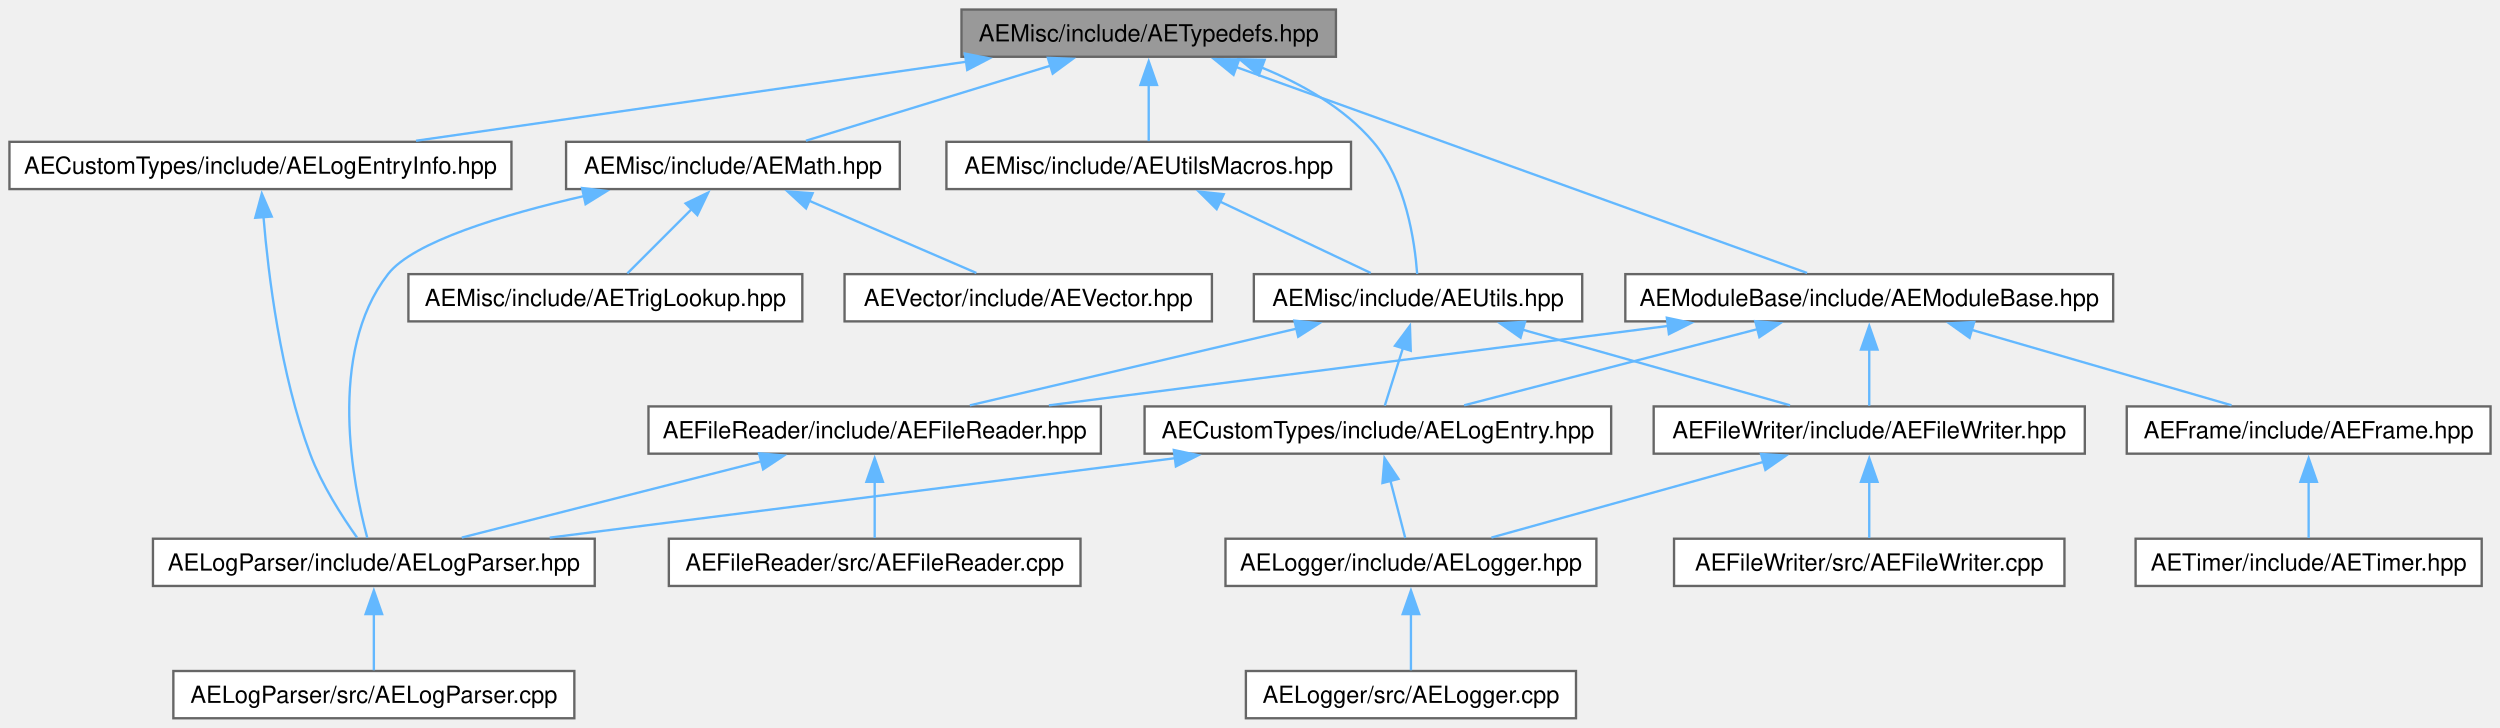
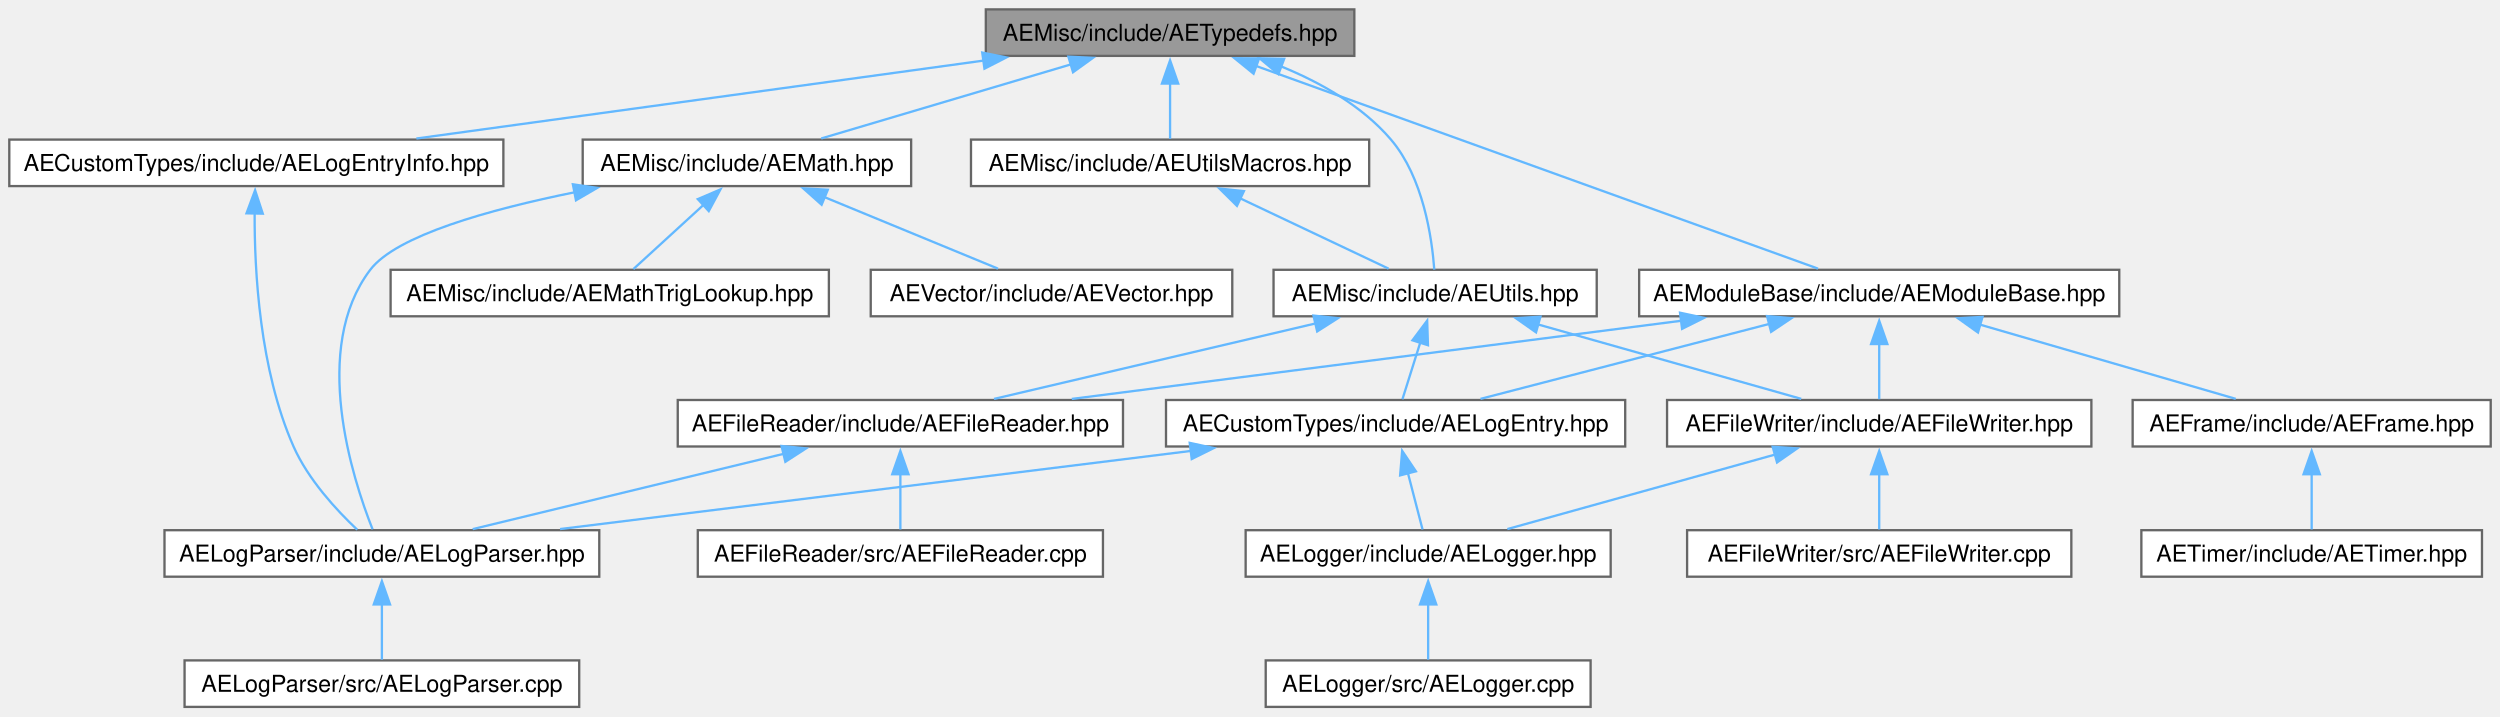
- <svg xmlns="http://www.w3.org/2000/svg" xmlns:xlink="http://www.w3.org/1999/xlink" width="1058pt" height="308pt" viewBox="0.00 0.00 1058.25 308.00">
+ <svg xmlns="http://www.w3.org/2000/svg" xmlns:xlink="http://www.w3.org/1999/xlink" width="1075pt" height="308pt" viewBox="0.00 0.00 1075.25 308.00">
  <g id="graph0" class="graph" transform="scale(1 1) rotate(0) translate(4 304)">
    <g id="Node000001" class="node">
      <g id="a_Node000001">
        <a xlink:title="This file contains the engine's typedefs and variable type aliases.">
-           <polygon fill="#999999" stroke="#666666" points="561.5,-300 403,-300 403,-280 561.5,-280 561.5,-300" />
-           <text text-anchor="middle" x="482.25" y="-286.5" font-family="Helvetica,sans-Serif" font-size="10.00">AEMisc/include/AETypedefs.hpp</text>
+           <polygon fill="#999999" stroke="#666666" points="578.5,-300 420,-300 420,-280 578.5,-280 578.5,-300" />
+           <text text-anchor="middle" x="499.25" y="-286.5" font-family="Helvetica,sans-Serif" font-size="10.00">AEMisc/include/AETypedefs.hpp</text>
        </a>
      </g>
    </g>
    <g id="Node000002" class="node">
      <g id="a_Node000002">
        <a xlink:href="../../db/dcb/_a_e_log_entry_info_8hpp.html" target="_top" xlink:title=" ">
          <polygon fill="white" stroke="#666666" points="212.5,-244 0,-244 0,-224 212.5,-224 212.5,-244" />
          <text text-anchor="middle" x="106.25" y="-230.5" font-family="Helvetica,sans-Serif" font-size="10.00">AECustomTypes/include/AELogEntryInfo.hpp</text>
        </a>
      </g>
    </g>
    <g id="edge1_Node000001_Node000002" class="edge">
      <g id="a_edge1_Node000001_Node000002">
        <a xlink:title=" ">
-           <path fill="none" stroke="#63b8ff" d="M405.16,-277.93C336.49,-268.07 237.11,-253.79 172.1,-244.46" />
-           <polygon fill="#63b8ff" stroke="#63b8ff" points="404.43,-281.36 414.83,-279.32 405.43,-274.43 404.43,-281.36" />
+           <path fill="none" stroke="#63b8ff" d="M419.11,-277.99C347.33,-268.13 243.17,-253.81 175.08,-244.46" />
+           <polygon fill="#63b8ff" stroke="#63b8ff" points="418.46,-281.43 428.85,-279.33 419.42,-274.5 418.46,-281.43" />
        </a>
      </g>
    </g>
    <g id="Node000005" class="node">
      <g id="a_Node000005">
        <a xlink:href="../../d1/da4/_a_e_math_8hpp.html" target="_top" xlink:title="This file contains the engine's math and math-related functions.">
-           <polygon fill="white" stroke="#666666" points="376.88,-244 235.62,-244 235.62,-224 376.88,-224 376.88,-244" />
-           <text text-anchor="middle" x="306.25" y="-230.5" font-family="Helvetica,sans-Serif" font-size="10.00">AEMisc/include/AEMath.hpp</text>
+           <polygon fill="white" stroke="#666666" points="387.88,-244 246.62,-244 246.62,-224 387.88,-224 387.88,-244" />
+           <text text-anchor="middle" x="317.25" y="-230.5" font-family="Helvetica,sans-Serif" font-size="10.00">AEMisc/include/AEMath.hpp</text>
        </a>
      </g>
    </g>
    <g id="edge4_Node000001_Node000005" class="edge">
      <g id="a_edge4_Node000001_Node000005">
        <a xlink:title=" ">
-           <path fill="none" stroke="#63b8ff" d="M440.87,-276.31C409.11,-266.56 365.95,-253.32 337.15,-244.48" />
-           <polygon fill="#63b8ff" stroke="#63b8ff" points="439.56,-279.56 450.15,-279.15 441.61,-272.87 439.56,-279.56" />
+           <path fill="none" stroke="#63b8ff" d="M456.89,-276.43C424.01,-266.67 379.11,-253.35 349.2,-244.48" />
+           <polygon fill="#63b8ff" stroke="#63b8ff" points="455.51,-279.67 466.1,-279.16 457.51,-272.96 455.51,-279.67" />
        </a>
      </g>
    </g>
    <g id="Node000008" class="node">
      <g id="a_Node000008">
        <a xlink:href="../../de/de8/_a_e_utils_8hpp.html" target="_top" xlink:title="This file contains the engine's usefull utilities for trivial tasks.">
-           <polygon fill="white" stroke="#666666" points="665.75,-188 526.75,-188 526.75,-168 665.75,-168 665.75,-188" />
-           <text text-anchor="middle" x="596.25" y="-174.5" font-family="Helvetica,sans-Serif" font-size="10.00">AEMisc/include/AEUtils.hpp</text>
+           <polygon fill="white" stroke="#666666" points="682.75,-188 543.75,-188 543.75,-168 682.75,-168 682.75,-188" />
+           <text text-anchor="middle" x="613.25" y="-174.5" font-family="Helvetica,sans-Serif" font-size="10.00">AEMisc/include/AEUtils.hpp</text>
        </a>
      </g>
    </g>
    <g id="edge8_Node000001_Node000008" class="edge">
      <g id="a_edge8_Node000001_Node000008">
        <a xlink:title=" ">
-           <path fill="none" stroke="#63b8ff" d="M529.75,-275.58C546.82,-268.64 564.89,-258.49 577.25,-244 591.14,-227.72 594.88,-201.74 595.89,-188.07" />
-           <polygon fill="#63b8ff" stroke="#63b8ff" points="528.86,-272.18 520.73,-278.97 531.33,-278.73 528.86,-272.18" />
+           <path fill="none" stroke="#63b8ff" d="M546.75,-275.58C563.82,-268.64 581.89,-258.49 594.25,-244 608.14,-227.72 611.88,-201.74 612.89,-188.07" />
+           <polygon fill="#63b8ff" stroke="#63b8ff" points="545.86,-272.18 537.73,-278.97 548.33,-278.73 545.86,-272.18" />
        </a>
      </g>
    </g>
    <g id="Node000016" class="node">
      <g id="a_Node000016">
-         <a xlink:href="../../d9/d6a/_a_e_utils_macros_8hpp.html" target="_top" xlink:title="This file contains the engine's usefull macros for trivial tasks.">
-           <polygon fill="white" stroke="#666666" points="567.88,-244 396.62,-244 396.62,-224 567.88,-224 567.88,-244" />
-           <text text-anchor="middle" x="482.25" y="-230.5" font-family="Helvetica,sans-Serif" font-size="10.00">AEMisc/include/AEUtilsMacros.hpp</text>
+         <a xlink:href="../../d9/d6a/_a_e_utils_macros_8hpp.html" target="_top" xlink:title="This file contains the engine's macros for trivial tasks.">
+           <polygon fill="white" stroke="#666666" points="584.88,-244 413.62,-244 413.62,-224 584.88,-224 584.88,-244" />
+           <text text-anchor="middle" x="499.25" y="-230.5" font-family="Helvetica,sans-Serif" font-size="10.00">AEMisc/include/AEUtilsMacros.hpp</text>
        </a>
      </g>
    </g>
    <g id="edge19_Node000001_Node000016" class="edge">
      <g id="a_edge19_Node000001_Node000016">
        <a xlink:title=" ">
-           <path fill="none" stroke="#63b8ff" d="M482.25,-268.13C482.25,-259.9 482.25,-250.85 482.25,-244.3" />
-           <polygon fill="#63b8ff" stroke="#63b8ff" points="478.75,-268.08 482.25,-278.08 485.75,-268.08 478.75,-268.08" />
+           <path fill="none" stroke="#63b8ff" d="M499.25,-268.13C499.25,-259.9 499.25,-250.85 499.25,-244.3" />
+           <polygon fill="#63b8ff" stroke="#63b8ff" points="495.75,-268.08 499.25,-278.08 502.75,-268.08 495.75,-268.08" />
        </a>
      </g>
    </g>
    <g id="Node000017" class="node">
      <g id="a_Node000017">
        <a xlink:href="../../d7/d7f/_a_e_module_base_8hpp.html" target="_top" xlink:title=" ">
-           <polygon fill="white" stroke="#666666" points="890.5,-188 684,-188 684,-168 890.5,-168 890.5,-188" />
-           <text text-anchor="middle" x="787.25" y="-174.5" font-family="Helvetica,sans-Serif" font-size="10.00">AEModuleBase/include/AEModuleBase.hpp</text>
+           <polygon fill="white" stroke="#666666" points="907.5,-188 701,-188 701,-168 907.5,-168 907.5,-188" />
+           <text text-anchor="middle" x="804.25" y="-174.5" font-family="Helvetica,sans-Serif" font-size="10.00">AEModuleBase/include/AEModuleBase.hpp</text>
        </a>
      </g>
    </g>
    <g id="edge21_Node000001_Node000017" class="edge">
      <g id="a_edge21_Node000001_Node000017">
        <a xlink:title=" ">
-           <path fill="none" stroke="#63b8ff" d="M519.05,-275.73C581.44,-253.22 706.51,-208.12 760.94,-188.49" />
-           <polygon fill="#63b8ff" stroke="#63b8ff" points="518.16,-272.33 509.94,-279.01 520.54,-278.91 518.16,-272.33" />
+           <path fill="none" stroke="#63b8ff" d="M536.05,-275.73C598.44,-253.22 723.51,-208.12 777.94,-188.49" />
+           <polygon fill="#63b8ff" stroke="#63b8ff" points="535.16,-272.33 526.94,-279.01 537.54,-278.91 535.16,-272.33" />
        </a>
      </g>
    </g>
    <g id="Node000003" class="node">
      <g id="a_Node000003">
        <a xlink:href="../../d0/dab/_a_e_log_parser_8hpp.html" target="_top" xlink:title=" ">
-           <polygon fill="white" stroke="#666666" points="247.75,-76 60.75,-76 60.75,-56 247.75,-56 247.75,-76" />
-           <text text-anchor="middle" x="154.25" y="-62.5" font-family="Helvetica,sans-Serif" font-size="10.00">AELogParser/include/AELogParser.hpp</text>
+           <polygon fill="white" stroke="#666666" points="253.75,-76 66.75,-76 66.75,-56 253.75,-56 253.75,-76" />
+           <text text-anchor="middle" x="160.25" y="-62.5" font-family="Helvetica,sans-Serif" font-size="10.00">AELogParser/include/AELogParser.hpp</text>
        </a>
      </g>
    </g>
    <g id="edge2_Node000002_Node000003" class="edge">
      <g id="a_edge2_Node000002_Node000003">
        <a xlink:title=" ">
-           <path fill="none" stroke="#63b8ff" d="M107.54,-212.14C109.58,-187.53 114.71,-145.71 127.25,-112 132.14,-98.85 140.92,-85.24 147.14,-76.48" />
-           <polygon fill="#63b8ff" stroke="#63b8ff" points="104.05,-211.85 106.82,-222.08 111.03,-212.36 104.05,-211.85" />
+           <path fill="none" stroke="#63b8ff" d="M105.52,-212.5C105.4,-187.65 107.65,-145.01 122.25,-112 128.54,-97.79 140.75,-84.59 149.64,-76.21" />
+           <polygon fill="#63b8ff" stroke="#63b8ff" points="102.02,-212.29 105.72,-222.21 109.02,-212.14 102.02,-212.29" />
        </a>
      </g>
    </g>
    <g id="Node000004" class="node">
      <g id="a_Node000004">
        <a xlink:href="../../d2/d77/_a_e_log_parser_8cpp.html" target="_top" xlink:title=" ">
-           <polygon fill="white" stroke="#666666" points="239.12,-20 69.38,-20 69.38,0 239.12,0 239.12,-20" />
-           <text text-anchor="middle" x="154.25" y="-6.5" font-family="Helvetica,sans-Serif" font-size="10.00">AELogParser/src/AELogParser.cpp</text>
+           <polygon fill="white" stroke="#666666" points="245.12,-20 75.38,-20 75.38,0 245.12,0 245.12,-20" />
+           <text text-anchor="middle" x="160.25" y="-6.5" font-family="Helvetica,sans-Serif" font-size="10.00">AELogParser/src/AELogParser.cpp</text>
        </a>
      </g>
    </g>
    <g id="edge3_Node000003_Node000004" class="edge">
      <g id="a_edge3_Node000003_Node000004">
        <a xlink:title=" ">
-           <path fill="none" stroke="#63b8ff" d="M154.25,-44.13C154.25,-35.9 154.25,-26.85 154.25,-20.3" />
-           <polygon fill="#63b8ff" stroke="#63b8ff" points="150.75,-44.08 154.25,-54.08 157.75,-44.08 150.75,-44.08" />
+           <path fill="none" stroke="#63b8ff" d="M160.25,-44.13C160.25,-35.9 160.25,-26.85 160.25,-20.3" />
+           <polygon fill="#63b8ff" stroke="#63b8ff" points="156.75,-44.08 160.25,-54.08 163.75,-44.08 156.75,-44.08" />
        </a>
      </g>
    </g>
    <g id="edge5_Node000005_Node000003" class="edge">
      <g id="a_edge5_Node000005_Node000003">
        <a xlink:title=" ">
-           <path fill="none" stroke="#63b8ff" d="M243.31,-221.07C208.8,-213.15 170.9,-201.7 160.25,-188 134.18,-154.45 145.52,-98.51 151.46,-76.4" />
-           <polygon fill="#63b8ff" stroke="#63b8ff" points="242.37,-224.45 252.89,-223.19 243.88,-217.61 242.37,-224.45" />
+           <path fill="none" stroke="#63b8ff" d="M243.41,-221.39C206.12,-213.86 166.42,-202.7 155.25,-188 129.55,-154.19 147.52,-98.4 156.25,-76.37" />
+           <polygon fill="#63b8ff" stroke="#63b8ff" points="242.39,-224.76 252.87,-223.23 243.72,-217.89 242.39,-224.76" />
        </a>
      </g>
    </g>
    <g id="Node000006" class="node">
      <g id="a_Node000006">
-         <a xlink:href="../../d7/d4a/_a_e_trig_lookup_8hpp.html" target="_top" xlink:title="This file contains the engine's trigonometric function lookup tables.">
-           <polygon fill="white" stroke="#666666" points="335.62,-188 168.88,-188 168.88,-168 335.62,-168 335.62,-188" />
-           <text text-anchor="middle" x="252.25" y="-174.5" font-family="Helvetica,sans-Serif" font-size="10.00">AEMisc/include/AETrigLookup.hpp</text>
+         <a xlink:href="../../d2/d57/_a_e_math_trig_lookup_8hpp.html" target="_top" xlink:title="This file contains the engine's trigonometric function lookup tables.">
+           <polygon fill="white" stroke="#666666" points="352.5,-188 164,-188 164,-168 352.5,-168 352.5,-188" />
+           <text text-anchor="middle" x="258.25" y="-174.5" font-family="Helvetica,sans-Serif" font-size="10.00">AEMisc/include/AEMathTrigLookup.hpp</text>
        </a>
      </g>
    </g>
    <g id="edge6_Node000005_Node000006" class="edge">
      <g id="a_edge6_Node000005_Node000006">
        <a xlink:title=" ">
-           <path fill="none" stroke="#63b8ff" d="M288.82,-215.57C279.75,-206.5 269.03,-195.78 261.55,-188.3" />
-           <polygon fill="#63b8ff" stroke="#63b8ff" points="286.23,-217.93 295.77,-222.52 291.18,-212.98 286.23,-217.93" />
+           <path fill="none" stroke="#63b8ff" d="M298.51,-215.85C288.54,-206.72 276.67,-195.86 268.41,-188.3" />
+           <polygon fill="#63b8ff" stroke="#63b8ff" points="296.12,-218.4 305.86,-222.57 300.84,-213.24 296.12,-218.4" />
        </a>
      </g>
    </g>
    <g id="Node000007" class="node">
      <g id="a_Node000007">
        <a xlink:href="../../d7/d09/_a_e_vector_8hpp.html" target="_top" xlink:title=" ">
-           <polygon fill="white" stroke="#666666" points="509,-188 353.5,-188 353.5,-168 509,-168 509,-188" />
-           <text text-anchor="middle" x="431.25" y="-174.5" font-family="Helvetica,sans-Serif" font-size="10.00">AEVector/include/AEVector.hpp</text>
+           <polygon fill="white" stroke="#666666" points="526,-188 370.5,-188 370.5,-168 526,-168 526,-188" />
+           <text text-anchor="middle" x="448.25" y="-174.5" font-family="Helvetica,sans-Serif" font-size="10.00">AEVector/include/AEVector.hpp</text>
        </a>
      </g>
    </g>
    <g id="edge7_Node000005_Node000007" class="edge">
      <g id="a_edge7_Node000005_Node000007">
        <a xlink:title=" ">
-           <path fill="none" stroke="#63b8ff" d="M338.33,-219.14C360.59,-209.52 389.66,-196.97 409.31,-188.48" />
-           <polygon fill="#63b8ff" stroke="#63b8ff" points="337.2,-215.81 329.41,-222.99 339.98,-222.24 337.2,-215.81" />
+           <path fill="none" stroke="#63b8ff" d="M350.55,-219.27C373.92,-209.64 404.57,-197.01 425.25,-188.48" />
+           <polygon fill="#63b8ff" stroke="#63b8ff" points="349.38,-215.97 341.47,-223.02 352.05,-222.44 349.38,-215.97" />
        </a>
      </g>
    </g>
    <g id="Node000009" class="node">
      <g id="a_Node000009">
        <a xlink:href="../../dc/dc6/_a_e_log_entry_8hpp.html" target="_top" xlink:title=" ">
-           <polygon fill="white" stroke="#666666" points="678,-132 480.5,-132 480.5,-112 678,-112 678,-132" />
-           <text text-anchor="middle" x="579.25" y="-118.5" font-family="Helvetica,sans-Serif" font-size="10.00">AECustomTypes/include/AELogEntry.hpp</text>
+           <polygon fill="white" stroke="#666666" points="695,-132 497.5,-132 497.5,-112 695,-112 695,-132" />
+           <text text-anchor="middle" x="596.25" y="-118.5" font-family="Helvetica,sans-Serif" font-size="10.00">AECustomTypes/include/AELogEntry.hpp</text>
        </a>
      </g>
    </g>
    <g id="edge9_Node000008_Node000009" class="edge">
      <g id="a_edge9_Node000008_Node000009">
        <a xlink:title=" ">
-           <path fill="none" stroke="#63b8ff" d="M589.86,-156.71C587.22,-148.32 584.29,-139.01 582.18,-132.3" />
-           <polygon fill="#63b8ff" stroke="#63b8ff" points="586.49,-157.66 592.83,-166.15 593.17,-155.56 586.49,-157.66" />
+           <path fill="none" stroke="#63b8ff" d="M606.86,-156.71C604.22,-148.32 601.29,-139.01 599.18,-132.3" />
+           <polygon fill="#63b8ff" stroke="#63b8ff" points="603.49,-157.66 609.83,-166.15 610.17,-155.56 603.49,-157.66" />
        </a>
      </g>
    </g>
    <g id="Node000012" class="node">
      <g id="a_Node000012">
        <a xlink:href="../../d3/dda/_a_e_file_reader_8hpp.html" target="_top" xlink:title=" ">
-           <polygon fill="white" stroke="#666666" points="462,-132 270.5,-132 270.5,-112 462,-112 462,-132" />
-           <text text-anchor="middle" x="366.25" y="-118.5" font-family="Helvetica,sans-Serif" font-size="10.00">AEFileReader/include/AEFileReader.hpp</text>
+           <polygon fill="white" stroke="#666666" points="479,-132 287.5,-132 287.5,-112 479,-112 479,-132" />
+           <text text-anchor="middle" x="383.25" y="-118.5" font-family="Helvetica,sans-Serif" font-size="10.00">AEFileReader/include/AEFileReader.hpp</text>
        </a>
      </g>
    </g>
    <g id="edge13_Node000008_Node000012" class="edge">
      <g id="a_edge13_Node000008_Node000012">
        <a xlink:title=" ">
-           <path fill="none" stroke="#63b8ff" d="M544.87,-164.94C503.1,-155.13 444.99,-141.49 406.53,-132.46" />
-           <polygon fill="#63b8ff" stroke="#63b8ff" points="543.92,-168.31 554.45,-167.19 545.52,-161.49 543.92,-168.31" />
+           <path fill="none" stroke="#63b8ff" d="M561.87,-164.94C520.1,-155.13 461.99,-141.49 423.53,-132.46" />
+           <polygon fill="#63b8ff" stroke="#63b8ff" points="560.92,-168.31 571.45,-167.19 562.52,-161.49 560.92,-168.31" />
        </a>
      </g>
    </g>
    <g id="Node000014" class="node">
      <g id="a_Node000014">
        <a xlink:href="../../db/da4/_a_e_file_writer_8hpp.html" target="_top" xlink:title=" ">
-           <polygon fill="white" stroke="#666666" points="878.5,-132 696,-132 696,-112 878.5,-112 878.5,-132" />
-           <text text-anchor="middle" x="787.25" y="-118.5" font-family="Helvetica,sans-Serif" font-size="10.00">AEFileWriter/include/AEFileWriter.hpp</text>
+           <polygon fill="white" stroke="#666666" points="895.5,-132 713,-132 713,-112 895.5,-112 895.5,-132" />
+           <text text-anchor="middle" x="804.25" y="-118.5" font-family="Helvetica,sans-Serif" font-size="10.00">AEFileWriter/include/AEFileWriter.hpp</text>
        </a>
      </g>
    </g>
    <g id="edge16_Node000008_Node000014" class="edge">
      <g id="a_edge16_Node000008_Node000014">
        <a xlink:title=" ">
-           <path fill="none" stroke="#63b8ff" d="M640.25,-164.56C674.81,-154.79 722.19,-141.39 753.72,-132.48" />
-           <polygon fill="#63b8ff" stroke="#63b8ff" points="639.65,-161.09 630.98,-167.18 641.55,-167.83 639.65,-161.09" />
+           <path fill="none" stroke="#63b8ff" d="M657.25,-164.56C691.81,-154.79 739.19,-141.39 770.72,-132.48" />
+           <polygon fill="#63b8ff" stroke="#63b8ff" points="656.65,-161.09 647.98,-167.18 658.55,-167.83 656.65,-161.09" />
        </a>
      </g>
    </g>
    <g id="edge10_Node000009_Node000003" class="edge">
      <g id="a_edge10_Node000009_Node000003">
        <a xlink:title=" ">
-           <path fill="none" stroke="#63b8ff" d="M493.54,-110.11C415.89,-100.24 302.62,-85.85 228.68,-76.46" />
-           <polygon fill="#63b8ff" stroke="#63b8ff" points="492.87,-113.55 503.23,-111.34 493.75,-106.61 492.87,-113.55" />
+           <path fill="none" stroke="#63b8ff" d="M508.58,-110.14C429,-100.29 312.82,-85.9 236.88,-76.49" />
+           <polygon fill="#63b8ff" stroke="#63b8ff" points="507.7,-113.56 518.05,-111.32 508.56,-106.61 507.7,-113.56" />
        </a>
      </g>
    </g>
    <g id="Node000010" class="node">
      <g id="a_Node000010">
        <a xlink:href="../../d4/d9f/_a_e_logger_8hpp.html" target="_top" xlink:title=" ">
-           <polygon fill="white" stroke="#666666" points="671.75,-76 514.75,-76 514.75,-56 671.75,-56 671.75,-76" />
-           <text text-anchor="middle" x="593.25" y="-62.5" font-family="Helvetica,sans-Serif" font-size="10.00">AELogger/include/AELogger.hpp</text>
+           <polygon fill="white" stroke="#666666" points="688.75,-76 531.75,-76 531.75,-56 688.75,-56 688.75,-76" />
+           <text text-anchor="middle" x="610.25" y="-62.5" font-family="Helvetica,sans-Serif" font-size="10.00">AELogger/include/AELogger.hpp</text>
        </a>
      </g>
    </g>
    <g id="edge11_Node000009_Node000010" class="edge">
      <g id="a_edge11_Node000009_Node000010">
        <a xlink:title=" ">
-           <path fill="none" stroke="#63b8ff" d="M584.51,-100.71C586.68,-92.32 589.1,-83.01 590.84,-76.3" />
-           <polygon fill="#63b8ff" stroke="#63b8ff" points="581.19,-99.57 582.07,-110.13 587.97,-101.33 581.19,-99.57" />
+           <path fill="none" stroke="#63b8ff" d="M601.51,-100.71C603.68,-92.32 606.1,-83.01 607.84,-76.3" />
+           <polygon fill="#63b8ff" stroke="#63b8ff" points="598.19,-99.57 599.07,-110.13 604.97,-101.33 598.19,-99.57" />
        </a>
      </g>
    </g>
    <g id="Node000011" class="node">
      <g id="a_Node000011">
        <a xlink:href="../../db/da0/_a_e_logger_8cpp.html" target="_top" xlink:title=" ">
-           <polygon fill="white" stroke="#666666" points="663.12,-20 523.38,-20 523.38,0 663.12,0 663.12,-20" />
-           <text text-anchor="middle" x="593.25" y="-6.5" font-family="Helvetica,sans-Serif" font-size="10.00">AELogger/src/AELogger.cpp</text>
+           <polygon fill="white" stroke="#666666" points="680.12,-20 540.38,-20 540.38,0 680.12,0 680.12,-20" />
+           <text text-anchor="middle" x="610.25" y="-6.5" font-family="Helvetica,sans-Serif" font-size="10.00">AELogger/src/AELogger.cpp</text>
        </a>
      </g>
    </g>
    <g id="edge12_Node000010_Node000011" class="edge">
      <g id="a_edge12_Node000010_Node000011">
        <a xlink:title=" ">
-           <path fill="none" stroke="#63b8ff" d="M593.25,-44.13C593.25,-35.9 593.25,-26.85 593.25,-20.3" />
-           <polygon fill="#63b8ff" stroke="#63b8ff" points="589.75,-44.08 593.25,-54.08 596.75,-44.08 589.75,-44.08" />
+           <path fill="none" stroke="#63b8ff" d="M610.25,-44.13C610.25,-35.9 610.25,-26.85 610.25,-20.3" />
+           <polygon fill="#63b8ff" stroke="#63b8ff" points="606.75,-44.08 610.25,-54.08 613.75,-44.08 606.75,-44.08" />
        </a>
      </g>
    </g>
    <g id="edge15_Node000012_Node000003" class="edge">
      <g id="a_edge15_Node000012_Node000003">
        <a xlink:title=" ">
-           <path fill="none" stroke="#63b8ff" d="M318.4,-108.81C279.97,-99.02 226.76,-85.47 191.47,-76.48" />
-           <polygon fill="#63b8ff" stroke="#63b8ff" points="317.3,-112.14 327.86,-111.22 319.03,-105.36 317.3,-112.14" />
+           <path fill="none" stroke="#63b8ff" d="M333.18,-108.88C292.7,-99.07 236.51,-85.47 199.3,-76.46" />
+           <polygon fill="#63b8ff" stroke="#63b8ff" points="332.14,-112.22 342.68,-111.18 333.78,-105.42 332.14,-112.22" />
        </a>
      </g>
    </g>
    <g id="Node000013" class="node">
      <g id="a_Node000013">
        <a xlink:href="../../d9/d6e/_a_e_file_reader_8cpp.html" target="_top" xlink:title=" ">
-           <polygon fill="white" stroke="#666666" points="453.38,-76 279.12,-76 279.12,-56 453.38,-56 453.38,-76" />
-           <text text-anchor="middle" x="366.25" y="-62.5" font-family="Helvetica,sans-Serif" font-size="10.00">AEFileReader/src/AEFileReader.cpp</text>
+           <polygon fill="white" stroke="#666666" points="470.38,-76 296.12,-76 296.12,-56 470.38,-56 470.38,-76" />
+           <text text-anchor="middle" x="383.25" y="-62.5" font-family="Helvetica,sans-Serif" font-size="10.00">AEFileReader/src/AEFileReader.cpp</text>
        </a>
      </g>
    </g>
    <g id="edge14_Node000012_Node000013" class="edge">
      <g id="a_edge14_Node000012_Node000013">
        <a xlink:title=" ">
-           <path fill="none" stroke="#63b8ff" d="M366.25,-100.13C366.25,-91.9 366.25,-82.85 366.25,-76.3" />
-           <polygon fill="#63b8ff" stroke="#63b8ff" points="362.75,-100.08 366.25,-110.08 369.75,-100.08 362.75,-100.08" />
+           <path fill="none" stroke="#63b8ff" d="M383.25,-100.13C383.25,-91.9 383.25,-82.85 383.25,-76.3" />
+           <polygon fill="#63b8ff" stroke="#63b8ff" points="379.75,-100.08 383.25,-110.08 386.75,-100.08 379.75,-100.08" />
        </a>
      </g>
    </g>
    <g id="edge18_Node000014_Node000010" class="edge">
      <g id="a_edge18_Node000014_Node000010">
        <a xlink:title=" ">
-           <path fill="none" stroke="#63b8ff" d="M742.56,-108.56C707.46,-98.79 659.33,-85.39 627.31,-76.48" />
-           <polygon fill="#63b8ff" stroke="#63b8ff" points="741.43,-111.88 752,-111.19 743.3,-105.13 741.43,-111.88" />
+           <path fill="none" stroke="#63b8ff" d="M759.56,-108.56C724.46,-98.79 676.33,-85.39 644.31,-76.48" />
+           <polygon fill="#63b8ff" stroke="#63b8ff" points="758.43,-111.88 769,-111.19 760.3,-105.13 758.43,-111.88" />
        </a>
      </g>
    </g>
    <g id="Node000015" class="node">
      <g id="a_Node000015">
        <a xlink:href="../../d0/d56/_a_e_file_writer_8cpp.html" target="_top" xlink:title=" ">
-           <polygon fill="white" stroke="#666666" points="869.88,-76 704.62,-76 704.62,-56 869.88,-56 869.88,-76" />
-           <text text-anchor="middle" x="787.25" y="-62.5" font-family="Helvetica,sans-Serif" font-size="10.00">AEFileWriter/src/AEFileWriter.cpp</text>
+           <polygon fill="white" stroke="#666666" points="886.88,-76 721.62,-76 721.62,-56 886.88,-56 886.88,-76" />
+           <text text-anchor="middle" x="804.25" y="-62.5" font-family="Helvetica,sans-Serif" font-size="10.00">AEFileWriter/src/AEFileWriter.cpp</text>
        </a>
      </g>
    </g>
    <g id="edge17_Node000014_Node000015" class="edge">
      <g id="a_edge17_Node000014_Node000015">
        <a xlink:title=" ">
-           <path fill="none" stroke="#63b8ff" d="M787.25,-100.13C787.25,-91.9 787.25,-82.85 787.25,-76.3" />
-           <polygon fill="#63b8ff" stroke="#63b8ff" points="783.75,-100.08 787.25,-110.08 790.75,-100.08 783.75,-100.08" />
+           <path fill="none" stroke="#63b8ff" d="M804.25,-100.13C804.25,-91.9 804.25,-82.85 804.25,-76.3" />
+           <polygon fill="#63b8ff" stroke="#63b8ff" points="800.75,-100.08 804.25,-110.08 807.75,-100.08 800.75,-100.08" />
        </a>
      </g>
    </g>
    <g id="edge20_Node000016_Node000008" class="edge">
      <g id="a_edge20_Node000016_Node000008">
        <a xlink:title=" ">
-           <path fill="none" stroke="#63b8ff" d="M512.34,-218.75C532.53,-209.18 558.56,-196.85 576.24,-188.48" />
-           <polygon fill="#63b8ff" stroke="#63b8ff" points="511.01,-215.5 503.48,-222.95 514.01,-221.83 511.01,-215.5" />
+           <path fill="none" stroke="#63b8ff" d="M529.34,-218.75C549.53,-209.18 575.56,-196.85 593.24,-188.48" />
+           <polygon fill="#63b8ff" stroke="#63b8ff" points="528.01,-215.5 520.48,-222.95 531.01,-221.83 528.01,-215.5" />
        </a>
      </g>
    </g>
    <g id="edge22_Node000017_Node000009" class="edge">
      <g id="a_edge22_Node000017_Node000009">
        <a xlink:title=" ">
-           <path fill="none" stroke="#63b8ff" d="M740.31,-164.81C702.6,-155.02 650.39,-141.47 615.76,-132.48" />
-           <polygon fill="#63b8ff" stroke="#63b8ff" points="739,-168.09 749.55,-167.21 740.75,-161.31 739,-168.09" />
+           <path fill="none" stroke="#63b8ff" d="M757.31,-164.81C719.6,-155.02 667.39,-141.47 632.76,-132.48" />
+           <polygon fill="#63b8ff" stroke="#63b8ff" points="756,-168.09 766.55,-167.21 757.75,-161.31 756,-168.09" />
        </a>
      </g>
    </g>
    <g id="edge23_Node000017_Node000012" class="edge">
      <g id="a_edge23_Node000017_Node000012">
        <a xlink:title=" ">
-           <path fill="none" stroke="#63b8ff" d="M702.35,-166.11C625.43,-156.24 513.22,-141.85 439.98,-132.46" />
-           <polygon fill="#63b8ff" stroke="#63b8ff" points="701.57,-169.54 711.93,-167.34 702.46,-162.6 701.57,-169.54" />
+           <path fill="none" stroke="#63b8ff" d="M719.35,-166.11C642.43,-156.24 530.22,-141.85 456.98,-132.46" />
+           <polygon fill="#63b8ff" stroke="#63b8ff" points="718.57,-169.54 728.93,-167.34 719.46,-162.6 718.57,-169.54" />
        </a>
      </g>
    </g>
    <g id="edge24_Node000017_Node000014" class="edge">
      <g id="a_edge24_Node000017_Node000014">
        <a xlink:title=" ">
-           <path fill="none" stroke="#63b8ff" d="M787.25,-156.13C787.25,-147.9 787.25,-138.85 787.25,-132.3" />
-           <polygon fill="#63b8ff" stroke="#63b8ff" points="783.75,-156.08 787.25,-166.08 790.75,-156.08 783.75,-156.08" />
+           <path fill="none" stroke="#63b8ff" d="M804.25,-156.13C804.25,-147.9 804.25,-138.85 804.25,-132.3" />
+           <polygon fill="#63b8ff" stroke="#63b8ff" points="800.75,-156.08 804.25,-166.08 807.75,-156.08 800.75,-156.08" />
        </a>
      </g>
    </g>
    <g id="Node000018" class="node">
      <g id="a_Node000018">
        <a xlink:href="../../de/d72/_a_e_frame_8hpp.html" target="_top" xlink:title=" ">
-           <polygon fill="white" stroke="#666666" points="1050.25,-132 896.25,-132 896.25,-112 1050.25,-112 1050.25,-132" />
-           <text text-anchor="middle" x="973.25" y="-118.5" font-family="Helvetica,sans-Serif" font-size="10.00">AEFrame/include/AEFrame.hpp</text>
+           <polygon fill="white" stroke="#666666" points="1067.25,-132 913.25,-132 913.25,-112 1067.25,-112 1067.25,-132" />
+           <text text-anchor="middle" x="990.25" y="-118.5" font-family="Helvetica,sans-Serif" font-size="10.00">AEFrame/include/AEFrame.hpp</text>
        </a>
      </g>
    </g>
    <g id="edge25_Node000017_Node000018" class="edge">
      <g id="a_edge25_Node000017_Node000018">
        <a xlink:title=" ">
-           <path fill="none" stroke="#63b8ff" d="M830.54,-164.43C864.15,-154.67 910.03,-141.35 940.6,-132.48" />
-           <polygon fill="#63b8ff" stroke="#63b8ff" points="829.73,-161.02 821.1,-167.17 831.68,-167.74 829.73,-161.02" />
+           <path fill="none" stroke="#63b8ff" d="M847.54,-164.43C881.15,-154.67 927.03,-141.35 957.6,-132.48" />
+           <polygon fill="#63b8ff" stroke="#63b8ff" points="846.73,-161.02 838.1,-167.17 848.68,-167.74 846.73,-161.02" />
        </a>
      </g>
    </g>
    <g id="Node000019" class="node">
      <g id="a_Node000019">
        <a xlink:href="../../dc/dc6/_a_e_timer_8hpp.html" target="_top" xlink:title=" ">
-           <polygon fill="white" stroke="#666666" points="1046.5,-76 900,-76 900,-56 1046.5,-56 1046.5,-76" />
-           <text text-anchor="middle" x="973.25" y="-62.5" font-family="Helvetica,sans-Serif" font-size="10.00">AETimer/include/AETimer.hpp</text>
+           <polygon fill="white" stroke="#666666" points="1063.5,-76 917,-76 917,-56 1063.5,-56 1063.5,-76" />
+           <text text-anchor="middle" x="990.25" y="-62.5" font-family="Helvetica,sans-Serif" font-size="10.00">AETimer/include/AETimer.hpp</text>
        </a>
      </g>
    </g>
    <g id="edge26_Node000018_Node000019" class="edge">
      <g id="a_edge26_Node000018_Node000019">
        <a xlink:title=" ">
-           <path fill="none" stroke="#63b8ff" d="M973.25,-100.13C973.25,-91.9 973.25,-82.85 973.25,-76.3" />
-           <polygon fill="#63b8ff" stroke="#63b8ff" points="969.75,-100.08 973.25,-110.08 976.75,-100.08 969.75,-100.08" />
+           <path fill="none" stroke="#63b8ff" d="M990.25,-100.13C990.25,-91.9 990.25,-82.85 990.25,-76.3" />
+           <polygon fill="#63b8ff" stroke="#63b8ff" points="986.75,-100.08 990.25,-110.08 993.75,-100.08 986.75,-100.08" />
        </a>
      </g>
    </g>
  </g>
</svg>
